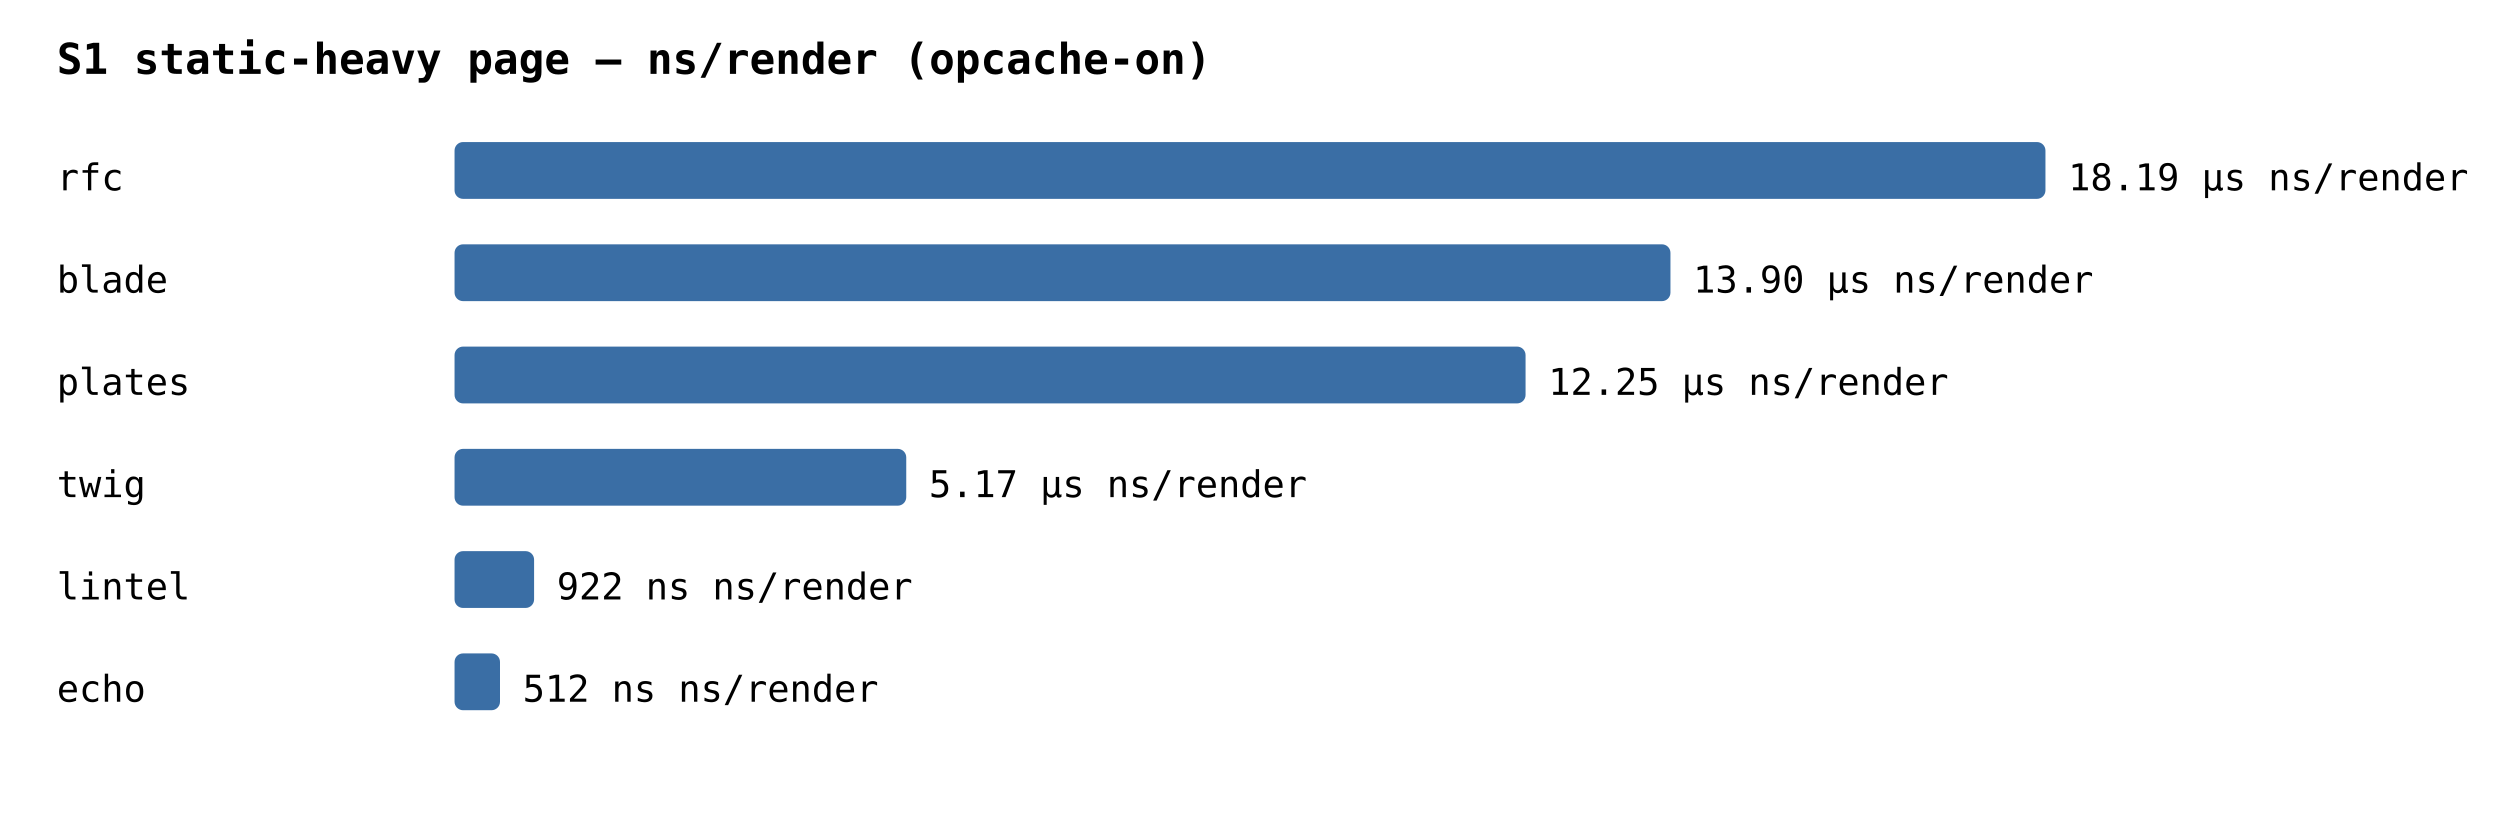
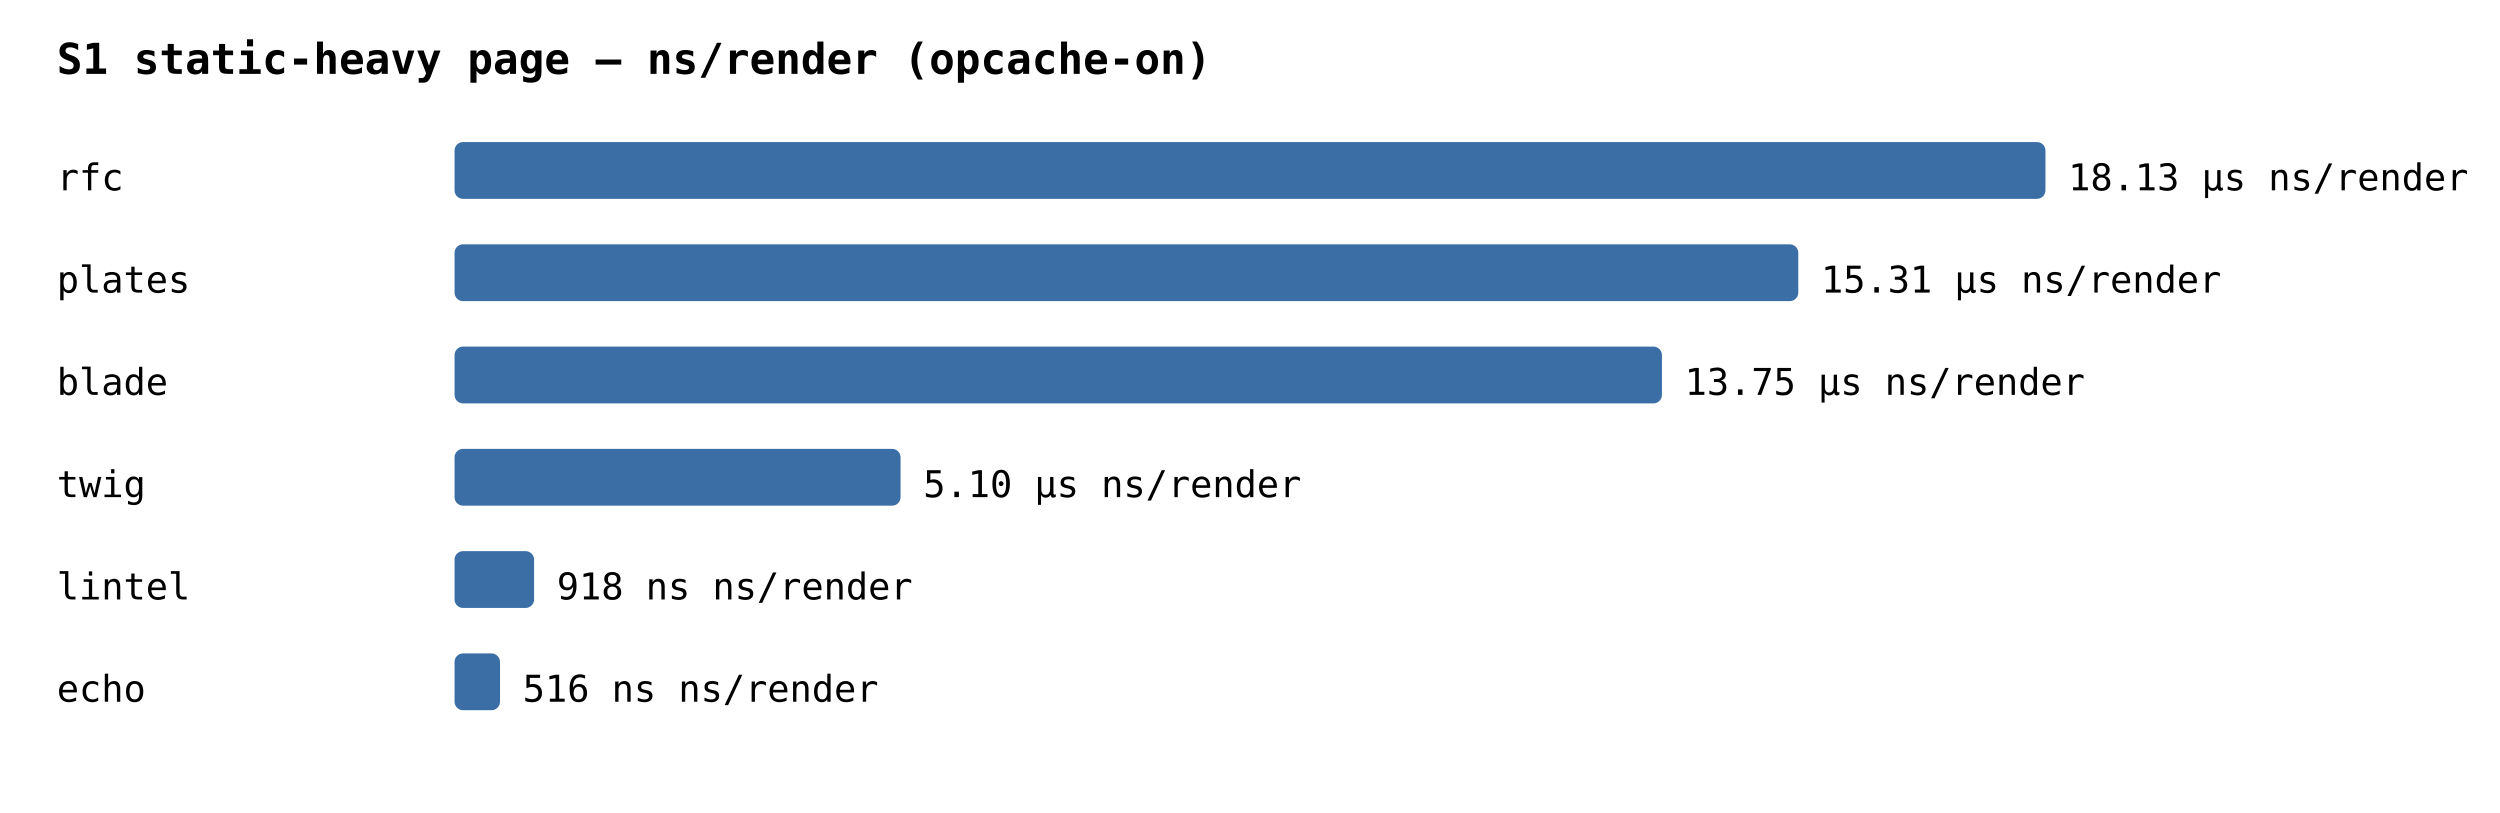
<svg xmlns="http://www.w3.org/2000/svg" width="880" height="286" viewBox="0 0 880 286" font-family="monospace" font-size="13">
  <text x="20" y="26" font-size="15" font-weight="bold">S1 static-heavy page — ns/render (opcache-on)</text>
  <text x="20" y="67" text-anchor="start">rfc</text>
  <rect x="160" y="50" width="560" height="20" fill="#3a6ea5" rx="3" />
-   <text x="728" y="67">18.19 µs ns/render</text>
-   <text x="20" y="103" text-anchor="start">blade</text>
-   <rect x="160" y="86" width="428" height="20" fill="#3a6ea5" rx="3" />
-   <text x="596" y="103">13.90 µs ns/render</text>
-   <text x="20" y="139" text-anchor="start">plates</text>
-   <rect x="160" y="122" width="377" height="20" fill="#3a6ea5" rx="3" />
-   <text x="545" y="139">12.25 µs ns/render</text>
+   <text x="728" y="67">18.13 µs ns/render</text>
+   <text x="20" y="103" text-anchor="start">plates</text>
+   <rect x="160" y="86" width="473" height="20" fill="#3a6ea5" rx="3" />
+   <text x="641" y="103">15.31 µs ns/render</text>
+   <text x="20" y="139" text-anchor="start">blade</text>
+   <rect x="160" y="122" width="425" height="20" fill="#3a6ea5" rx="3" />
+   <text x="593" y="139">13.75 µs ns/render</text>
  <text x="20" y="175" text-anchor="start">twig</text>
-   <rect x="160" y="158" width="159" height="20" fill="#3a6ea5" rx="3" />
-   <text x="327" y="175">5.17 µs ns/render</text>
+   <rect x="160" y="158" width="157" height="20" fill="#3a6ea5" rx="3" />
+   <text x="325" y="175">5.10 µs ns/render</text>
  <text x="20" y="211" text-anchor="start">lintel</text>
  <rect x="160" y="194" width="28" height="20" fill="#3a6ea5" rx="3" />
-   <text x="196" y="211">922 ns ns/render</text>
+   <text x="196" y="211">918 ns ns/render</text>
  <text x="20" y="247" text-anchor="start">echo</text>
  <rect x="160" y="230" width="16" height="20" fill="#3a6ea5" rx="3" />
-   <text x="184" y="247">512 ns ns/render</text>
+   <text x="184" y="247">516 ns ns/render</text>
</svg>
